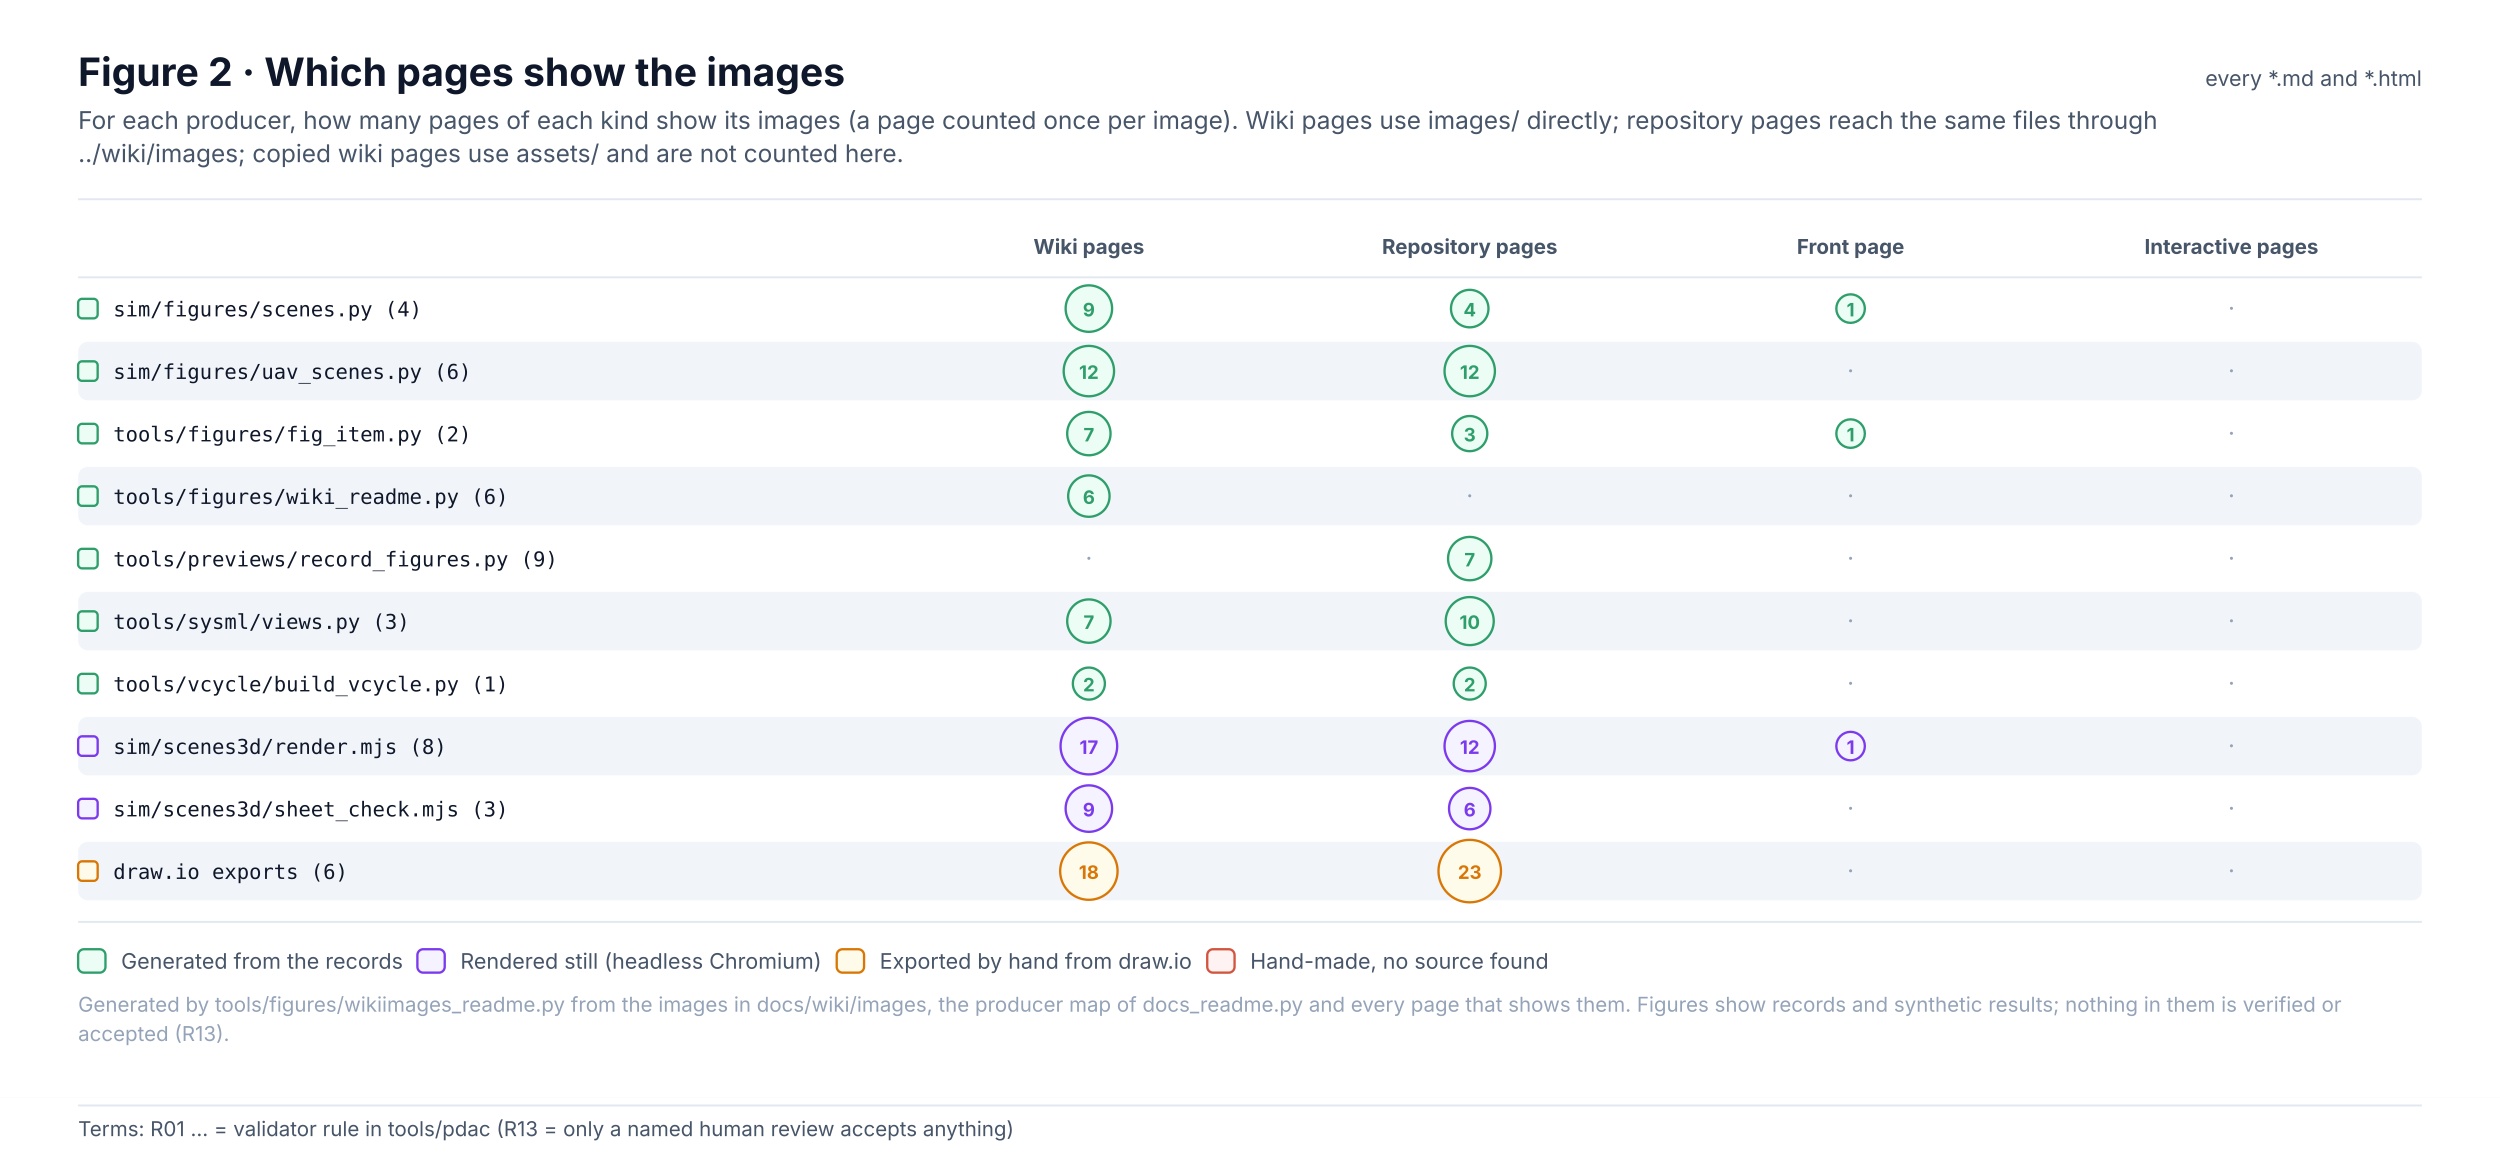
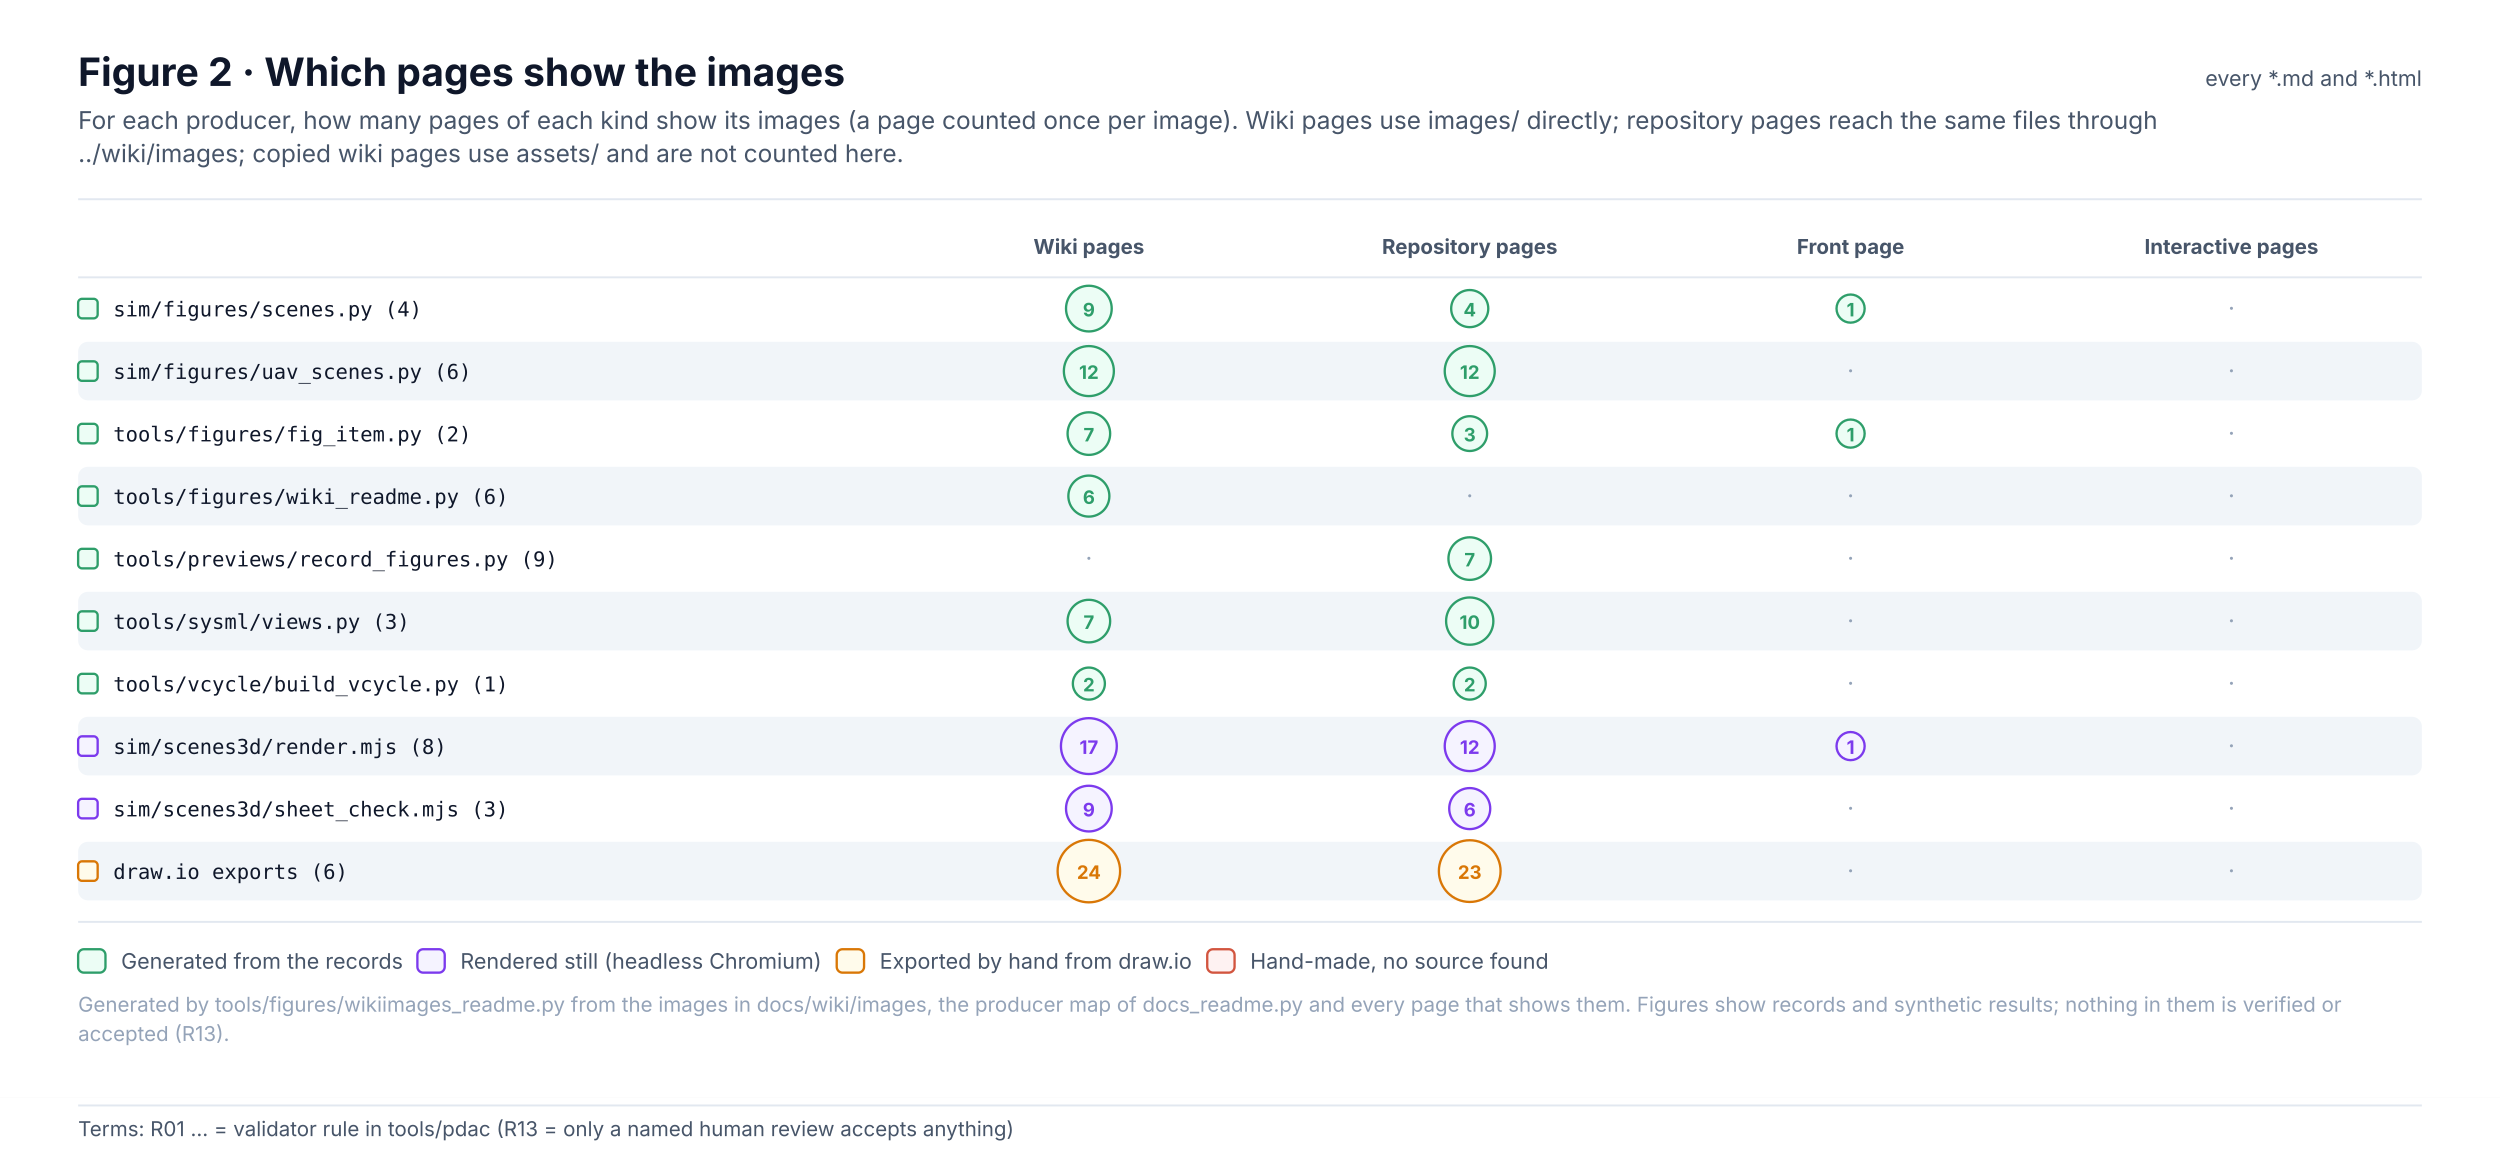
<svg xmlns="http://www.w3.org/2000/svg" width="1280" height="602.1" viewBox="0 0 1280 602.1" font-family="Inter, 'Segoe UI', Helvetica, Arial, sans-serif" role="img">
  <defs>
    <pattern id="hatch" patternUnits="userSpaceOnUse" width="6" height="6" patternTransform="rotate(45)">
      <rect width="6" height="6" fill="#F1F5F9" />
      <line x1="0" y1="0" x2="0" y2="6" stroke="#E2E8F0" stroke-width="2" />
    </pattern>
    <marker id="arr-ink" viewBox="0 0 10 10" refX="9" refY="5" markerWidth="7" markerHeight="7" orient="auto-start-reverse">
      <path d="M0 0 L10 5 L0 10 z" fill="#475569" />
    </marker>
    <marker id="dia-ink" viewBox="0 0 16 10" refX="15" refY="5" markerWidth="12" markerHeight="8" orient="auto-start-reverse">
      <path d="M1 5 L8 1 L15 5 L8 9 z" fill="#475569" />
    </marker>
    <marker id="tri-ink" viewBox="0 0 12 12" refX="11" refY="6" markerWidth="10" markerHeight="10" orient="auto-start-reverse">
      <path d="M1 1 L11 6 L1 11 z" fill="#FFFFFF" stroke="#475569" stroke-width="1.2" />
    </marker>
    <marker id="arr-system" viewBox="0 0 10 10" refX="9" refY="5" markerWidth="7" markerHeight="7" orient="auto-start-reverse">
      <path d="M0 0 L10 5 L0 10 z" fill="#4F46E5" />
    </marker>
    <marker id="dia-system" viewBox="0 0 16 10" refX="15" refY="5" markerWidth="12" markerHeight="8" orient="auto-start-reverse">
      <path d="M1 5 L8 1 L15 5 L8 9 z" fill="#4F46E5" />
    </marker>
    <marker id="tri-system" viewBox="0 0 12 12" refX="11" refY="6" markerWidth="10" markerHeight="10" orient="auto-start-reverse">
      <path d="M1 1 L11 6 L1 11 z" fill="#FFFFFF" stroke="#4F46E5" stroke-width="1.2" />
    </marker>
    <marker id="arr-software" viewBox="0 0 10 10" refX="9" refY="5" markerWidth="7" markerHeight="7" orient="auto-start-reverse">
      <path d="M0 0 L10 5 L0 10 z" fill="#0F766E" />
    </marker>
    <marker id="dia-software" viewBox="0 0 16 10" refX="15" refY="5" markerWidth="12" markerHeight="8" orient="auto-start-reverse">
      <path d="M1 5 L8 1 L15 5 L8 9 z" fill="#0F766E" />
    </marker>
    <marker id="tri-software" viewBox="0 0 12 12" refX="11" refY="6" markerWidth="10" markerHeight="10" orient="auto-start-reverse">
      <path d="M1 1 L11 6 L1 11 z" fill="#FFFFFF" stroke="#0F766E" stroke-width="1.2" />
    </marker>
    <marker id="arr-safety" viewBox="0 0 10 10" refX="9" refY="5" markerWidth="7" markerHeight="7" orient="auto-start-reverse">
      <path d="M0 0 L10 5 L0 10 z" fill="#C2410C" />
    </marker>
    <marker id="dia-safety" viewBox="0 0 16 10" refX="15" refY="5" markerWidth="12" markerHeight="8" orient="auto-start-reverse">
      <path d="M1 5 L8 1 L15 5 L8 9 z" fill="#C2410C" />
    </marker>
    <marker id="tri-safety" viewBox="0 0 12 12" refX="11" refY="6" markerWidth="10" markerHeight="10" orient="auto-start-reverse">
      <path d="M1 1 L11 6 L1 11 z" fill="#FFFFFF" stroke="#C2410C" stroke-width="1.2" />
    </marker>
    <marker id="arr-interface" viewBox="0 0 10 10" refX="9" refY="5" markerWidth="7" markerHeight="7" orient="auto-start-reverse">
      <path d="M0 0 L10 5 L0 10 z" fill="#7C3AED" />
    </marker>
    <marker id="dia-interface" viewBox="0 0 16 10" refX="15" refY="5" markerWidth="12" markerHeight="8" orient="auto-start-reverse">
      <path d="M1 5 L8 1 L15 5 L8 9 z" fill="#7C3AED" />
    </marker>
    <marker id="tri-interface" viewBox="0 0 12 12" refX="11" refY="6" markerWidth="10" markerHeight="10" orient="auto-start-reverse">
      <path d="M1 1 L11 6 L1 11 z" fill="#FFFFFF" stroke="#7C3AED" stroke-width="1.2" />
    </marker>
    <marker id="arr-external" viewBox="0 0 10 10" refX="9" refY="5" markerWidth="7" markerHeight="7" orient="auto-start-reverse">
      <path d="M0 0 L10 5 L0 10 z" fill="#64748B" />
    </marker>
    <marker id="dia-external" viewBox="0 0 16 10" refX="15" refY="5" markerWidth="12" markerHeight="8" orient="auto-start-reverse">
      <path d="M1 5 L8 1 L15 5 L8 9 z" fill="#64748B" />
    </marker>
    <marker id="tri-external" viewBox="0 0 12 12" refX="11" refY="6" markerWidth="10" markerHeight="10" orient="auto-start-reverse">
      <path d="M1 1 L11 6 L1 11 z" fill="#FFFFFF" stroke="#64748B" stroke-width="1.2" />
    </marker>
    <marker id="arr-work" viewBox="0 0 10 10" refX="9" refY="5" markerWidth="7" markerHeight="7" orient="auto-start-reverse">
      <path d="M0 0 L10 5 L0 10 z" fill="#475569" />
    </marker>
    <marker id="dia-work" viewBox="0 0 16 10" refX="15" refY="5" markerWidth="12" markerHeight="8" orient="auto-start-reverse">
      <path d="M1 5 L8 1 L15 5 L8 9 z" fill="#475569" />
    </marker>
    <marker id="tri-work" viewBox="0 0 12 12" refX="11" refY="6" markerWidth="10" markerHeight="10" orient="auto-start-reverse">
      <path d="M1 1 L11 6 L1 11 z" fill="#FFFFFF" stroke="#475569" stroke-width="1.2" />
    </marker>
    <marker id="arr-muted" viewBox="0 0 10 10" refX="9" refY="5" markerWidth="7" markerHeight="7" orient="auto-start-reverse">
      <path d="M0 0 L10 5 L0 10 z" fill="#94A3B8" />
    </marker>
    <marker id="dia-muted" viewBox="0 0 16 10" refX="15" refY="5" markerWidth="12" markerHeight="8" orient="auto-start-reverse">
      <path d="M1 5 L8 1 L15 5 L8 9 z" fill="#94A3B8" />
    </marker>
    <marker id="tri-muted" viewBox="0 0 12 12" refX="11" refY="6" markerWidth="10" markerHeight="10" orient="auto-start-reverse">
      <path d="M1 1 L11 6 L1 11 z" fill="#FFFFFF" stroke="#94A3B8" stroke-width="1.2" />
    </marker>
    <marker id="arr-current" viewBox="0 0 10 10" refX="9" refY="5" markerWidth="7" markerHeight="7" orient="auto-start-reverse">
      <path d="M0 0 L10 5 L0 10 z" fill="#0F172A" />
    </marker>
    <marker id="dia-current" viewBox="0 0 16 10" refX="15" refY="5" markerWidth="12" markerHeight="8" orient="auto-start-reverse">
      <path d="M1 5 L8 1 L15 5 L8 9 z" fill="#0F172A" />
    </marker>
    <marker id="tri-current" viewBox="0 0 12 12" refX="11" refY="6" markerWidth="10" markerHeight="10" orient="auto-start-reverse">
      <path d="M1 1 L11 6 L1 11 z" fill="#FFFFFF" stroke="#0F172A" stroke-width="1.2" />
    </marker>
    <marker id="arr-ok" viewBox="0 0 10 10" refX="9" refY="5" markerWidth="7" markerHeight="7" orient="auto-start-reverse">
      <path d="M0 0 L10 5 L0 10 z" fill="#2E9E6A" />
    </marker>
    <marker id="dia-ok" viewBox="0 0 16 10" refX="15" refY="5" markerWidth="12" markerHeight="8" orient="auto-start-reverse">
      <path d="M1 5 L8 1 L15 5 L8 9 z" fill="#2E9E6A" />
    </marker>
    <marker id="tri-ok" viewBox="0 0 12 12" refX="11" refY="6" markerWidth="10" markerHeight="10" orient="auto-start-reverse">
      <path d="M1 1 L11 6 L1 11 z" fill="#FFFFFF" stroke="#2E9E6A" stroke-width="1.2" />
    </marker>
    <marker id="arr-amber" viewBox="0 0 10 10" refX="9" refY="5" markerWidth="7" markerHeight="7" orient="auto-start-reverse">
      <path d="M0 0 L10 5 L0 10 z" fill="#D97706" />
    </marker>
    <marker id="dia-amber" viewBox="0 0 16 10" refX="15" refY="5" markerWidth="12" markerHeight="8" orient="auto-start-reverse">
      <path d="M1 5 L8 1 L15 5 L8 9 z" fill="#D97706" />
    </marker>
    <marker id="tri-amber" viewBox="0 0 12 12" refX="11" refY="6" markerWidth="10" markerHeight="10" orient="auto-start-reverse">
      <path d="M1 1 L11 6 L1 11 z" fill="#FFFFFF" stroke="#D97706" stroke-width="1.2" />
    </marker>
    <marker id="arr-red" viewBox="0 0 10 10" refX="9" refY="5" markerWidth="7" markerHeight="7" orient="auto-start-reverse">
      <path d="M0 0 L10 5 L0 10 z" fill="#D2553F" />
    </marker>
    <marker id="dia-red" viewBox="0 0 16 10" refX="15" refY="5" markerWidth="12" markerHeight="8" orient="auto-start-reverse">
      <path d="M1 5 L8 1 L15 5 L8 9 z" fill="#D2553F" />
    </marker>
    <marker id="tri-red" viewBox="0 0 12 12" refX="11" refY="6" markerWidth="10" markerHeight="10" orient="auto-start-reverse">
      <path d="M1 1 L11 6 L1 11 z" fill="#FFFFFF" stroke="#D2553F" stroke-width="1.2" />
    </marker>
  </defs>
  <rect x="0" y="0" width="1280" height="562" rx="0" fill="#FFFFFF" stroke="none" stroke-width="0" />
  <text x="40" y="44" font-size="20" fill="#0F172A" font-weight="700">Figure 2 · Which pages show the images</text>
  <text x="40" y="66" font-size="12.5" fill="#475569">For each producer, how many pages of each kind show its images (a page counted once per image). Wiki pages use images/ directly; repository pages reach the same files through</text>
  <text x="40" y="83" font-size="12.5" fill="#475569">../wiki/images; copied wiki pages use assets/ and are not counted here.</text>
  <text x="1240" y="44" font-size="11" fill="#475569" text-anchor="end">every *.md and *.html</text>
  <line x1="40" y1="102" x2="1240" y2="102" stroke="#E2E8F0" stroke-width="1" />
  <text x="557.5" y="130" font-size="10.5" fill="#475569" font-weight="700" text-anchor="middle">Wiki pages</text>
  <text x="752.5" y="130" font-size="10.5" fill="#475569" font-weight="700" text-anchor="middle">Repository pages</text>
  <text x="947.5" y="130" font-size="10.5" fill="#475569" font-weight="700" text-anchor="middle">Front page</text>
  <text x="1142.5" y="130" font-size="10.5" fill="#475569" font-weight="700" text-anchor="middle">Interactive pages</text>
  <line x1="40" y1="142" x2="1240" y2="142" stroke="#E2E8F0" stroke-width="1" />
  <rect x="40" y="153" width="10" height="10" rx="2" fill="#ECFDF5" stroke="#2E9E6A" stroke-width="1.2" />
  <text x="58" y="162" font-size="10.5" fill="#0F172A" font-family="'JetBrains Mono', 'SFMono-Regular', Menlo, Consolas, monospace">sim/figures/scenes.py (4)</text>
-   <circle cx="557.5" cy="158.0" r="11.9" fill="#ECFDF5" stroke="#2E9E6A" stroke-width="1.2" />
+   <circle cx="557.5" cy="158.0" r="11.7" fill="#ECFDF5" stroke="#2E9E6A" stroke-width="1.2" />
  <text x="557.5" y="162" font-size="9.5" fill="#2E9E6A" font-weight="700" text-anchor="middle">9</text>
-   <circle cx="752.5" cy="158.0" r="9.6" fill="#ECFDF5" stroke="#2E9E6A" stroke-width="1.2" />
+   <circle cx="752.5" cy="158.0" r="9.5" fill="#ECFDF5" stroke="#2E9E6A" stroke-width="1.2" />
  <text x="752.5" y="162" font-size="9.5" fill="#2E9E6A" font-weight="700" text-anchor="middle">4</text>
-   <circle cx="947.5" cy="158.0" r="7.3" fill="#ECFDF5" stroke="#2E9E6A" stroke-width="1.2" />
+   <circle cx="947.5" cy="158.0" r="7.2" fill="#ECFDF5" stroke="#2E9E6A" stroke-width="1.2" />
  <text x="947.5" y="162" font-size="9.5" fill="#2E9E6A" font-weight="700" text-anchor="middle">1</text>
  <text x="1142.5" y="162" font-size="12" fill="#94A3B8" text-anchor="middle">·</text>
  <rect x="40" y="175" width="1200" height="30" rx="5" fill="#F1F5F9" stroke="none" stroke-width="0" />
  <rect x="40" y="185" width="10" height="10" rx="2" fill="#ECFDF5" stroke="#2E9E6A" stroke-width="1.2" />
  <text x="58" y="194" font-size="10.5" fill="#0F172A" font-family="'JetBrains Mono', 'SFMono-Regular', Menlo, Consolas, monospace">sim/figures/uav_scenes.py (6)</text>
-   <circle cx="557.5" cy="190.0" r="12.9" fill="#ECFDF5" stroke="#2E9E6A" stroke-width="1.2" />
+   <circle cx="557.5" cy="190.0" r="12.8" fill="#ECFDF5" stroke="#2E9E6A" stroke-width="1.2" />
  <text x="557.5" y="194" font-size="9.5" fill="#2E9E6A" font-weight="700" text-anchor="middle">12</text>
-   <circle cx="752.5" cy="190.0" r="12.9" fill="#ECFDF5" stroke="#2E9E6A" stroke-width="1.2" />
+   <circle cx="752.5" cy="190.0" r="12.8" fill="#ECFDF5" stroke="#2E9E6A" stroke-width="1.2" />
  <text x="752.5" y="194" font-size="9.5" fill="#2E9E6A" font-weight="700" text-anchor="middle">12</text>
  <text x="947.5" y="194" font-size="12" fill="#94A3B8" text-anchor="middle">·</text>
  <text x="1142.5" y="194" font-size="12" fill="#94A3B8" text-anchor="middle">·</text>
  <rect x="40" y="217" width="10" height="10" rx="2" fill="#ECFDF5" stroke="#2E9E6A" stroke-width="1.2" />
  <text x="58" y="226" font-size="10.5" fill="#0F172A" font-family="'JetBrains Mono', 'SFMono-Regular', Menlo, Consolas, monospace">tools/figures/fig_item.py (2)</text>
-   <circle cx="557.5" cy="222.0" r="11.1" fill="#ECFDF5" stroke="#2E9E6A" stroke-width="1.2" />
+   <circle cx="557.5" cy="222.0" r="10.9" fill="#ECFDF5" stroke="#2E9E6A" stroke-width="1.2" />
  <text x="557.5" y="226" font-size="9.5" fill="#2E9E6A" font-weight="700" text-anchor="middle">7</text>
-   <circle cx="752.5" cy="222.0" r="9.0" fill="#ECFDF5" stroke="#2E9E6A" stroke-width="1.2" />
+   <circle cx="752.5" cy="222.0" r="8.9" fill="#ECFDF5" stroke="#2E9E6A" stroke-width="1.2" />
  <text x="752.5" y="226" font-size="9.5" fill="#2E9E6A" font-weight="700" text-anchor="middle">3</text>
-   <circle cx="947.5" cy="222.0" r="7.3" fill="#ECFDF5" stroke="#2E9E6A" stroke-width="1.2" />
+   <circle cx="947.5" cy="222.0" r="7.2" fill="#ECFDF5" stroke="#2E9E6A" stroke-width="1.2" />
  <text x="947.5" y="226" font-size="9.5" fill="#2E9E6A" font-weight="700" text-anchor="middle">1</text>
  <text x="1142.5" y="226" font-size="12" fill="#94A3B8" text-anchor="middle">·</text>
  <rect x="40" y="239" width="1200" height="30" rx="5" fill="#F1F5F9" stroke="none" stroke-width="0" />
  <rect x="40" y="249" width="10" height="10" rx="2" fill="#ECFDF5" stroke="#2E9E6A" stroke-width="1.2" />
  <text x="58" y="258" font-size="10.5" fill="#0F172A" font-family="'JetBrains Mono', 'SFMono-Regular', Menlo, Consolas, monospace">tools/figures/wiki_readme.py (6)</text>
-   <circle cx="557.5" cy="254.0" r="10.6" fill="#ECFDF5" stroke="#2E9E6A" stroke-width="1.2" />
+   <circle cx="557.5" cy="254.0" r="10.5" fill="#ECFDF5" stroke="#2E9E6A" stroke-width="1.2" />
  <text x="557.5" y="258" font-size="9.5" fill="#2E9E6A" font-weight="700" text-anchor="middle">6</text>
  <text x="752.5" y="258" font-size="12" fill="#94A3B8" text-anchor="middle">·</text>
  <text x="947.5" y="258" font-size="12" fill="#94A3B8" text-anchor="middle">·</text>
  <text x="1142.5" y="258" font-size="12" fill="#94A3B8" text-anchor="middle">·</text>
  <rect x="40" y="281" width="10" height="10" rx="2" fill="#ECFDF5" stroke="#2E9E6A" stroke-width="1.2" />
  <text x="58" y="290" font-size="10.5" fill="#0F172A" font-family="'JetBrains Mono', 'SFMono-Regular', Menlo, Consolas, monospace">tools/previews/record_figures.py (9)</text>
  <text x="557.5" y="290" font-size="12" fill="#94A3B8" text-anchor="middle">·</text>
-   <circle cx="752.5" cy="286.0" r="11.1" fill="#ECFDF5" stroke="#2E9E6A" stroke-width="1.2" />
+   <circle cx="752.5" cy="286.0" r="10.9" fill="#ECFDF5" stroke="#2E9E6A" stroke-width="1.2" />
  <text x="752.5" y="290" font-size="9.5" fill="#2E9E6A" font-weight="700" text-anchor="middle">7</text>
  <text x="947.5" y="290" font-size="12" fill="#94A3B8" text-anchor="middle">·</text>
  <text x="1142.5" y="290" font-size="12" fill="#94A3B8" text-anchor="middle">·</text>
  <rect x="40" y="303" width="1200" height="30" rx="5" fill="#F1F5F9" stroke="none" stroke-width="0" />
  <rect x="40" y="313" width="10" height="10" rx="2" fill="#ECFDF5" stroke="#2E9E6A" stroke-width="1.2" />
  <text x="58" y="322" font-size="10.5" fill="#0F172A" font-family="'JetBrains Mono', 'SFMono-Regular', Menlo, Consolas, monospace">tools/sysml/views.py (3)</text>
-   <circle cx="557.5" cy="318.0" r="11.1" fill="#ECFDF5" stroke="#2E9E6A" stroke-width="1.2" />
+   <circle cx="557.5" cy="318.0" r="10.9" fill="#ECFDF5" stroke="#2E9E6A" stroke-width="1.2" />
  <text x="557.5" y="322" font-size="9.5" fill="#2E9E6A" font-weight="700" text-anchor="middle">7</text>
-   <circle cx="752.5" cy="318.0" r="12.3" fill="#ECFDF5" stroke="#2E9E6A" stroke-width="1.2" />
+   <circle cx="752.5" cy="318.0" r="12.1" fill="#ECFDF5" stroke="#2E9E6A" stroke-width="1.2" />
  <text x="752.5" y="322" font-size="9.5" fill="#2E9E6A" font-weight="700" text-anchor="middle">10</text>
  <text x="947.5" y="322" font-size="12" fill="#94A3B8" text-anchor="middle">·</text>
  <text x="1142.5" y="322" font-size="12" fill="#94A3B8" text-anchor="middle">·</text>
  <rect x="40" y="345" width="10" height="10" rx="2" fill="#ECFDF5" stroke="#2E9E6A" stroke-width="1.2" />
  <text x="58" y="354" font-size="10.5" fill="#0F172A" font-family="'JetBrains Mono', 'SFMono-Regular', Menlo, Consolas, monospace">tools/vcycle/build_vcycle.py (1)</text>
  <circle cx="557.5" cy="350.0" r="8.2" fill="#ECFDF5" stroke="#2E9E6A" stroke-width="1.2" />
  <text x="557.5" y="354" font-size="9.5" fill="#2E9E6A" font-weight="700" text-anchor="middle">2</text>
  <circle cx="752.5" cy="350.0" r="8.2" fill="#ECFDF5" stroke="#2E9E6A" stroke-width="1.2" />
  <text x="752.5" y="354" font-size="9.5" fill="#2E9E6A" font-weight="700" text-anchor="middle">2</text>
  <text x="947.5" y="354" font-size="12" fill="#94A3B8" text-anchor="middle">·</text>
  <text x="1142.5" y="354" font-size="12" fill="#94A3B8" text-anchor="middle">·</text>
  <rect x="40" y="367" width="1200" height="30" rx="5" fill="#F1F5F9" stroke="none" stroke-width="0" />
  <rect x="40" y="377" width="10" height="10" rx="2" fill="#F5F3FF" stroke="#7C3AED" stroke-width="1.2" />
  <text x="58" y="386" font-size="10.5" fill="#0F172A" font-family="'JetBrains Mono', 'SFMono-Regular', Menlo, Consolas, monospace">sim/scenes3d/render.mjs (8)</text>
-   <circle cx="557.5" cy="382.0" r="14.5" fill="#F5F3FF" stroke="#7C3AED" stroke-width="1.2" />
+   <circle cx="557.5" cy="382.0" r="14.3" fill="#F5F3FF" stroke="#7C3AED" stroke-width="1.2" />
  <text x="557.5" y="386" font-size="9.5" fill="#7C3AED" font-weight="700" text-anchor="middle">17</text>
-   <circle cx="752.5" cy="382.0" r="12.9" fill="#F5F3FF" stroke="#7C3AED" stroke-width="1.2" />
+   <circle cx="752.5" cy="382.0" r="12.8" fill="#F5F3FF" stroke="#7C3AED" stroke-width="1.2" />
  <text x="752.5" y="386" font-size="9.5" fill="#7C3AED" font-weight="700" text-anchor="middle">12</text>
-   <circle cx="947.5" cy="382.0" r="7.3" fill="#F5F3FF" stroke="#7C3AED" stroke-width="1.2" />
+   <circle cx="947.5" cy="382.0" r="7.2" fill="#F5F3FF" stroke="#7C3AED" stroke-width="1.2" />
  <text x="947.5" y="386" font-size="9.5" fill="#7C3AED" font-weight="700" text-anchor="middle">1</text>
  <text x="1142.5" y="386" font-size="12" fill="#94A3B8" text-anchor="middle">·</text>
  <rect x="40" y="409" width="10" height="10" rx="2" fill="#F5F3FF" stroke="#7C3AED" stroke-width="1.2" />
  <text x="58" y="418" font-size="10.5" fill="#0F172A" font-family="'JetBrains Mono', 'SFMono-Regular', Menlo, Consolas, monospace">sim/scenes3d/sheet_check.mjs (3)</text>
-   <circle cx="557.5" cy="414.0" r="11.9" fill="#F5F3FF" stroke="#7C3AED" stroke-width="1.2" />
+   <circle cx="557.5" cy="414.0" r="11.7" fill="#F5F3FF" stroke="#7C3AED" stroke-width="1.2" />
  <text x="557.5" y="418" font-size="9.5" fill="#7C3AED" font-weight="700" text-anchor="middle">9</text>
-   <circle cx="752.5" cy="414.0" r="10.6" fill="#F5F3FF" stroke="#7C3AED" stroke-width="1.2" />
+   <circle cx="752.5" cy="414.0" r="10.5" fill="#F5F3FF" stroke="#7C3AED" stroke-width="1.2" />
  <text x="752.5" y="418" font-size="9.5" fill="#7C3AED" font-weight="700" text-anchor="middle">6</text>
  <text x="947.5" y="418" font-size="12" fill="#94A3B8" text-anchor="middle">·</text>
  <text x="1142.5" y="418" font-size="12" fill="#94A3B8" text-anchor="middle">·</text>
  <rect x="40" y="431" width="1200" height="30" rx="5" fill="#F1F5F9" stroke="none" stroke-width="0" />
  <rect x="40" y="441" width="10" height="10" rx="2" fill="#FFFBEB" stroke="#D97706" stroke-width="1.2" />
  <text x="58" y="450" font-size="10.5" fill="#0F172A" font-family="'JetBrains Mono', 'SFMono-Regular', Menlo, Consolas, monospace">draw.io exports (6)</text>
-   <circle cx="557.5" cy="446.0" r="14.7" fill="#FFFBEB" stroke="#D97706" stroke-width="1.2" />
-   <text x="557.5" y="450" font-size="9.5" fill="#D97706" font-weight="700" text-anchor="middle">18</text>
-   <circle cx="752.5" cy="446.0" r="16.0" fill="#FFFBEB" stroke="#D97706" stroke-width="1.2" />
+   <circle cx="557.5" cy="446.0" r="16.0" fill="#FFFBEB" stroke="#D97706" stroke-width="1.2" />
+   <text x="557.5" y="450" font-size="9.5" fill="#D97706" font-weight="700" text-anchor="middle">24</text>
+   <circle cx="752.5" cy="446.0" r="15.8" fill="#FFFBEB" stroke="#D97706" stroke-width="1.2" />
  <text x="752.5" y="450" font-size="9.5" fill="#D97706" font-weight="700" text-anchor="middle">23</text>
  <text x="947.5" y="450" font-size="12" fill="#94A3B8" text-anchor="middle">·</text>
  <text x="1142.5" y="450" font-size="12" fill="#94A3B8" text-anchor="middle">·</text>
  <line x1="40" y1="472" x2="1240" y2="472" stroke="#E2E8F0" stroke-width="1" />
  <rect x="40" y="486" width="14" height="12" rx="3" fill="#ECFDF5" stroke="#2E9E6A" stroke-width="1.2" />
  <text x="62" y="496" font-size="11" fill="#475569">Generated from the records</text>
  <rect x="213.7" y="486" width="14" height="12" rx="3" fill="#F5F3FF" stroke="#7C3AED" stroke-width="1.2" />
  <text x="235.7" y="496" font-size="11" fill="#475569">Rendered still (headless Chromium)</text>
  <rect x="428.4" y="486" width="14" height="12" rx="3" fill="#FFFBEB" stroke="#D97706" stroke-width="1.2" />
  <text x="450.4" y="496" font-size="11" fill="#475569">Exported by hand from draw.io</text>
  <rect x="618.1" y="486" width="14" height="12" rx="3" fill="#FEF2F2" stroke="#D2553F" stroke-width="1.2" />
  <text x="640.1" y="496" font-size="11" fill="#475569">Hand-made, no source found</text>
  <text x="40" y="518" font-size="10.5" fill="#94A3B8">Generated by tools/figures/wikiimages_readme.py from the images in docs/wiki/images, the producer map of docs_readme.py and every page that shows them. Figures show records and synthetic results; nothing in them is verified or</text>
  <text x="40" y="533" font-size="10.5" fill="#94A3B8">accepted (R13).</text>
  <g class="terms" data-base-h="562">
    <rect x="0" y="562" width="1280" height="40.1" fill="#FFFFFF" />
    <line x1="40" y1="566" x2="1240" y2="566" stroke="#E2E8F0" stroke-width="1" />
    <text x="40" y="581.7" font-size="10.5" fill="#475569" font-family="Inter, 'Segoe UI', Helvetica, Arial, sans-serif">Terms: R01 … = validator rule in tools/pdac (R13 = only a named human review accepts anything)</text>
  </g>
</svg>
